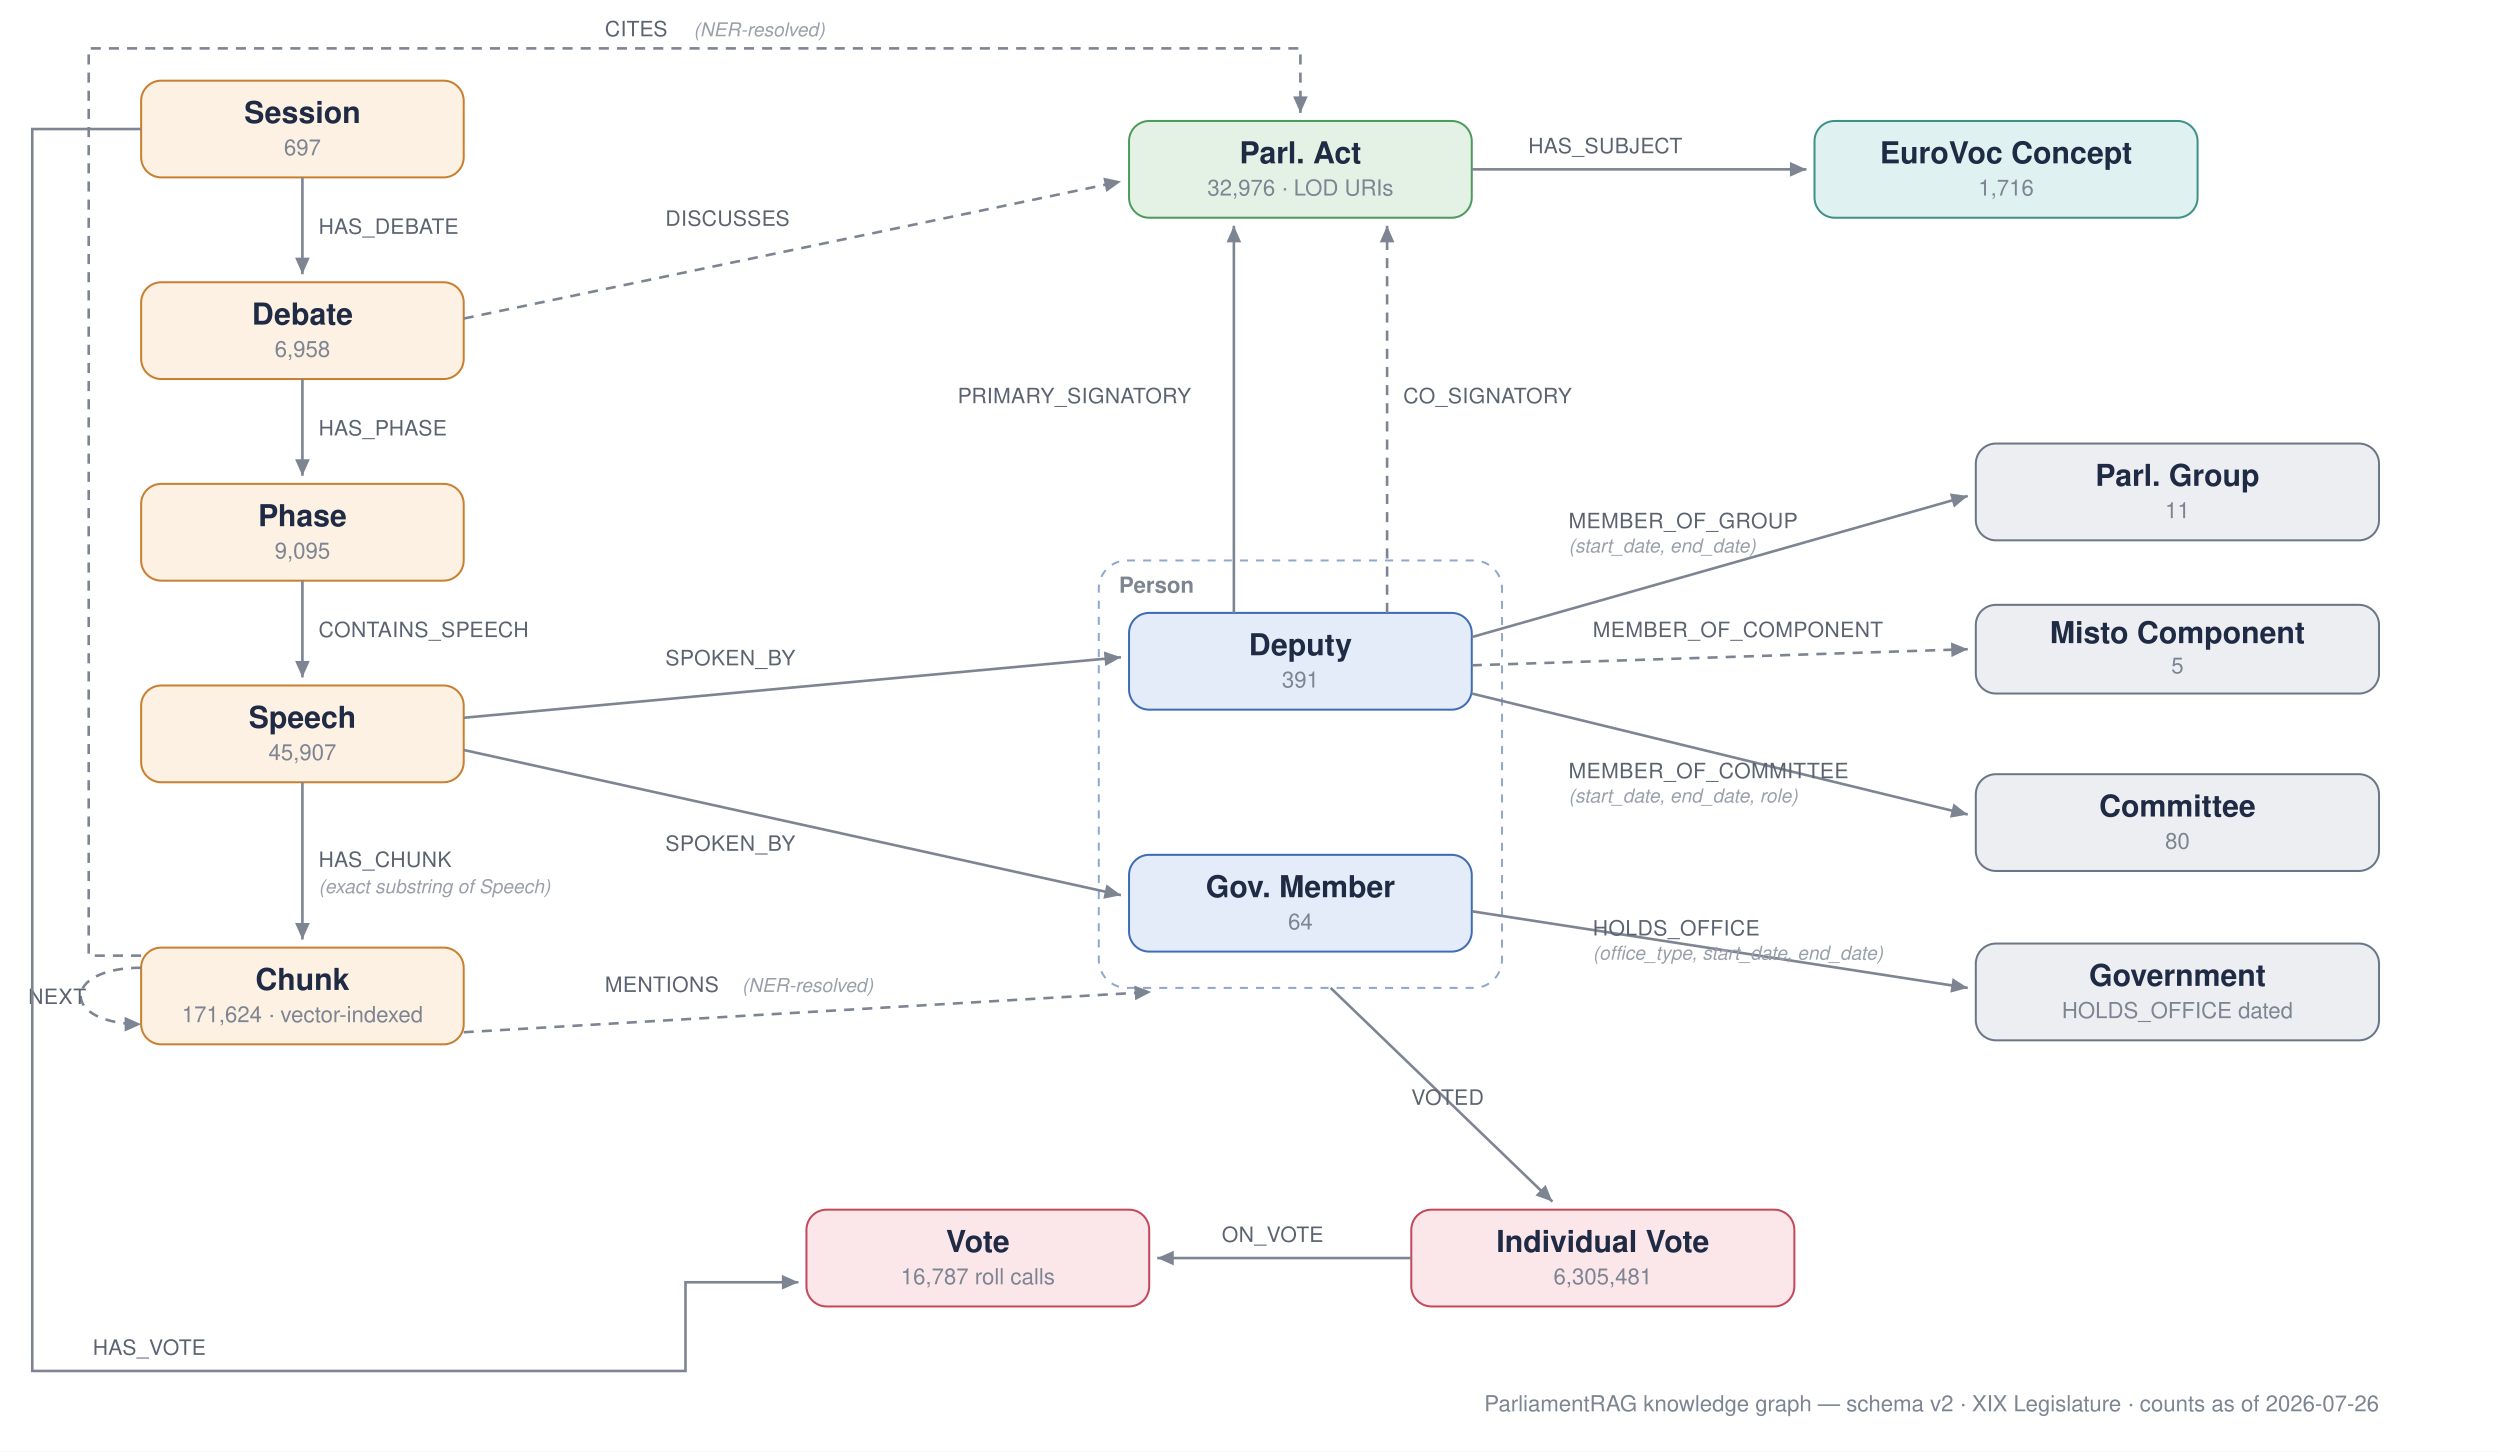
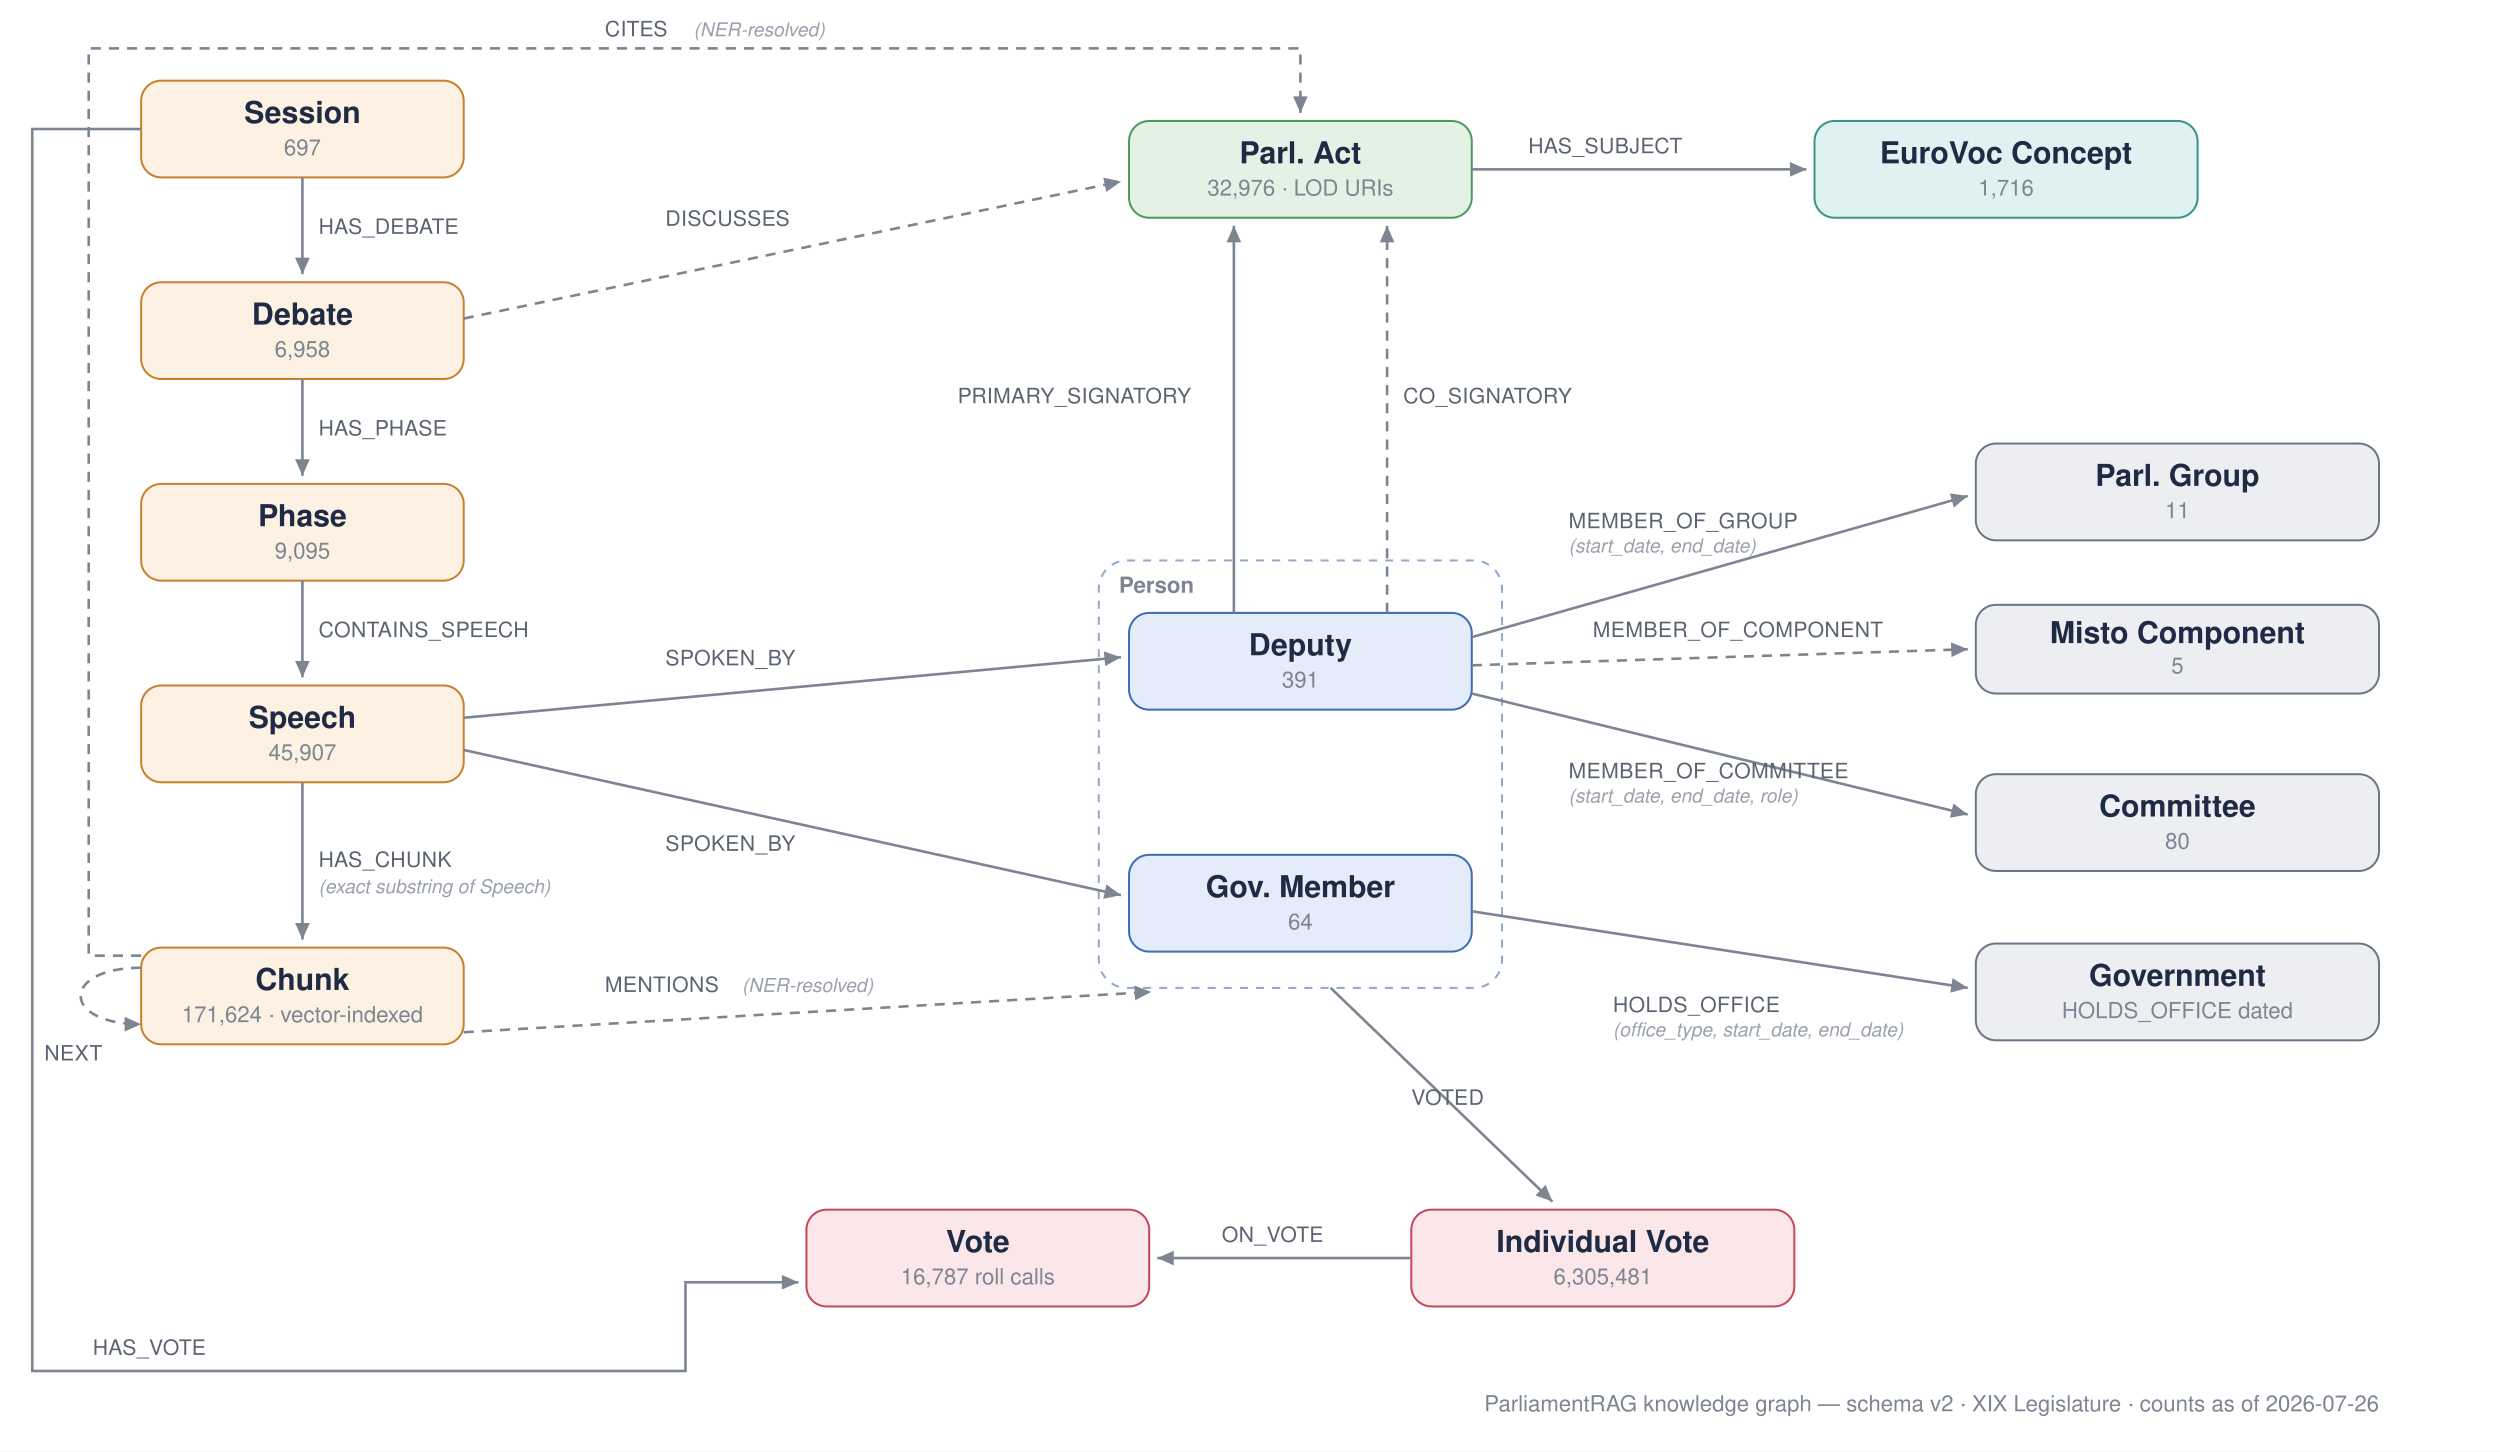
<svg xmlns="http://www.w3.org/2000/svg" viewBox="0 0 1240 720" font-family="-apple-system, 'Segoe UI', Helvetica, Arial, sans-serif">
  <defs>
    <marker id="arr" viewBox="0 0 10 10" refX="9" refY="5" markerWidth="7" markerHeight="7" orient="auto-start-reverse">
      <path d="M 0 1 L 9 5 L 0 9 z" fill="#7d8492" />
    </marker>
    <style>
      .node { rx: 10; }
      .lbl  { font-size: 15px; font-weight: 600; fill: #1f2a44; }
      .cnt  { font-size: 11px; fill: #7d8492; }
      .edge { stroke: #7d8492; stroke-width: 1.3; fill: none; marker-end: url(#arr); }
      .edashed { stroke-dasharray: 5 4; }
      .elbl { font-size: 10.5px; fill: #5b6270; letter-spacing: .02em; }
      .eprop { font-size: 9.5px; fill: #9aa0ab; font-style: italic; }
    </style>
  </defs>
  <rect x="0" y="0" width="1240" height="720" fill="#ffffff" />
  <g>
    <rect class="node" x="70" y="40" width="160" height="48" rx="10" fill="#fdf1e3" stroke="#c87f2f" />
    <text class="lbl" x="150" y="61" text-anchor="middle">Session</text>
    <text class="cnt" x="150" y="77" text-anchor="middle">697</text>
    <rect class="node" x="70" y="140" width="160" height="48" rx="10" fill="#fdf1e3" stroke="#c87f2f" />
    <text class="lbl" x="150" y="161" text-anchor="middle">Debate</text>
    <text class="cnt" x="150" y="177" text-anchor="middle">6,958</text>
    <rect class="node" x="70" y="240" width="160" height="48" rx="10" fill="#fdf1e3" stroke="#c87f2f" />
    <text class="lbl" x="150" y="261" text-anchor="middle">Phase</text>
    <text class="cnt" x="150" y="277" text-anchor="middle">9,095</text>
    <rect class="node" x="70" y="340" width="160" height="48" rx="10" fill="#fdf1e3" stroke="#c87f2f" />
    <text class="lbl" x="150" y="361" text-anchor="middle">Speech</text>
    <text class="cnt" x="150" y="377" text-anchor="middle">45,907</text>
    <rect class="node" x="70" y="470" width="160" height="48" rx="10" fill="#fdf1e3" stroke="#c87f2f" />
    <text class="lbl" x="150" y="491" text-anchor="middle">Chunk</text>
    <text class="cnt" x="150" y="507" text-anchor="middle">171,624 · vector-indexed</text>
    <line class="edge" x1="150" y1="88" x2="150" y2="136" />
    <text class="elbl" x="158" y="116">HAS_DEBATE</text>
    <line class="edge" x1="150" y1="188" x2="150" y2="236" />
    <text class="elbl" x="158" y="216">HAS_PHASE</text>
    <line class="edge" x1="150" y1="288" x2="150" y2="336" />
    <text class="elbl" x="158" y="316">CONTAINS_SPEECH</text>
    <line class="edge" x1="150" y1="388" x2="150" y2="466" />
    <text class="elbl" x="158" y="430">HAS_CHUNK</text>
    <text class="eprop" x="158" y="443">(exact substring of Speech)</text>
    <path class="edge edashed" d="M 70 480 C 30 480, 30 508, 70 508" />
-     <text class="elbl" x="14" y="498">NEXT</text>
+     <text class="elbl" x="22" y="526">NEXT</text>
  </g>
  <g>
    <rect x="545" y="278" width="200" height="212" rx="14" fill="none" stroke="#8fa8cc" stroke-dasharray="4 4" />
    <text class="cnt" x="555" y="294" fill="#3e6db5" font-weight="600">Person</text>
    <rect class="node" x="560" y="304" width="170" height="48" rx="10" fill="#e3ecf8" stroke="#3e6db5" />
    <text class="lbl" x="645" y="325" text-anchor="middle">Deputy</text>
    <text class="cnt" x="645" y="341" text-anchor="middle">391</text>
    <rect class="node" x="560" y="424" width="170" height="48" rx="10" fill="#e3ecf8" stroke="#3e6db5" />
    <text class="lbl" x="645" y="445" text-anchor="middle">Gov. Member</text>
    <text class="cnt" x="645" y="461" text-anchor="middle">64</text>
  </g>
  <line class="edge" x1="230" y1="356" x2="556" y2="326" />
  <text class="elbl" x="330" y="330">SPOKEN_BY</text>
  <line class="edge" x1="230" y1="372" x2="556" y2="444" />
  <text class="elbl" x="330" y="422">SPOKEN_BY</text>
  <line class="edge edashed" x1="230" y1="512" x2="571" y2="492" />
  <text class="elbl" x="300" y="492">MENTIONS</text>
  <text class="eprop" x="368" y="492">(NER-resolved)</text>
  <path class="edge edashed" d="M 70 474 L 44 474 L 44 24 L 645 24 L 645 56" />
  <text class="elbl" x="300" y="18">CITES</text>
  <text class="eprop" x="344" y="18">(NER-resolved)</text>
  <g>
    <rect class="node" x="560" y="60" width="170" height="48" rx="10" fill="#e4f2e6" stroke="#4e9a5e" />
    <text class="lbl" x="645" y="81" text-anchor="middle">Parl. Act</text>
    <text class="cnt" x="645" y="97" text-anchor="middle">32,976 · LOD URIs</text>
    <rect class="node" x="900" y="60" width="190" height="48" rx="10" fill="#dff1f0" stroke="#3d9188" />
    <text class="lbl" x="995" y="81" text-anchor="middle">EuroVoc Concept</text>
    <text class="cnt" x="995" y="97" text-anchor="middle">1,716</text>
  </g>
  <line class="edge" x1="612" y1="304" x2="612" y2="112" />
  <text class="elbl" x="475" y="200">PRIMARY_SIGNATORY</text>
  <line class="edge edashed" x1="688" y1="304" x2="688" y2="112" />
  <text class="elbl" x="696" y="200">CO_SIGNATORY</text>
  <line class="edge edashed" x1="230" y1="158" x2="556" y2="90" />
  <text class="elbl" x="330" y="112">DISCUSSES</text>
  <line class="edge" x1="730" y1="84" x2="896" y2="84" />
  <text class="elbl" x="758" y="76">HAS_SUBJECT</text>
  <g>
    <rect class="node" x="980" y="220" width="200" height="48" rx="10" fill="#eceef2" stroke="#6b7686" />
    <text class="lbl" x="1080" y="241" text-anchor="middle">Parl. Group</text>
    <text class="cnt" x="1080" y="257" text-anchor="middle">11</text>
    <rect class="node" x="980" y="300" width="200" height="44" rx="10" fill="#eceef2" stroke="#6b7686" />
    <text class="lbl" x="1080" y="319" text-anchor="middle" font-size="14">Misto Component</text>
    <text class="cnt" x="1080" y="334" text-anchor="middle">5</text>
    <rect class="node" x="980" y="384" width="200" height="48" rx="10" fill="#eceef2" stroke="#6b7686" />
    <text class="lbl" x="1080" y="405" text-anchor="middle">Committee</text>
    <text class="cnt" x="1080" y="421" text-anchor="middle">80</text>
    <rect class="node" x="980" y="468" width="200" height="48" rx="10" fill="#eceef2" stroke="#6b7686" />
    <text class="lbl" x="1080" y="489" text-anchor="middle">Government</text>
    <text class="cnt" x="1080" y="505" text-anchor="middle">HOLDS_OFFICE dated</text>
  </g>
  <line class="edge" x1="730" y1="316" x2="976" y2="246" />
  <text class="elbl" x="778" y="262">MEMBER_OF_GROUP</text>
  <text class="eprop" x="778" y="274">(start_date, end_date)</text>
  <line class="edge edashed" x1="730" y1="330" x2="976" y2="322" />
  <text class="elbl" x="790" y="316">MEMBER_OF_COMPONENT</text>
  <line class="edge" x1="730" y1="344" x2="976" y2="404" />
  <text class="elbl" x="778" y="386">MEMBER_OF_COMMITTEE</text>
  <text class="eprop" x="778" y="398">(start_date, end_date, role)</text>
  <line class="edge" x1="730" y1="452" x2="976" y2="490" />
-   <text class="elbl" x="790" y="464">HOLDS_OFFICE</text>
-   <text class="eprop" x="790" y="476">(office_type, start_date, end_date)</text>
+   <text class="elbl" x="800" y="502">HOLDS_OFFICE</text>
+   <text class="eprop" x="800" y="514">(office_type, start_date, end_date)</text>
  <g>
    <rect class="node" x="400" y="600" width="170" height="48" rx="10" fill="#fbe7e9" stroke="#c4485a" />
    <text class="lbl" x="485" y="621" text-anchor="middle">Vote</text>
    <text class="cnt" x="485" y="637" text-anchor="middle">16,787 roll calls</text>
    <rect class="node" x="700" y="600" width="190" height="48" rx="10" fill="#fbe7e9" stroke="#c4485a" />
    <text class="lbl" x="795" y="621" text-anchor="middle">Individual Vote</text>
    <text class="cnt" x="795" y="637" text-anchor="middle">6,305,481</text>
  </g>
  <path class="edge" d="M 70 64 L 16 64 L 16 680 L 340 680 L 340 636 L 396 636" />
  <text class="elbl" x="46" y="672">HAS_VOTE</text>
  <line class="edge" x1="660" y1="490" x2="770" y2="596" />
  <text class="elbl" x="700" y="548">VOTED</text>
  <line class="edge" x1="700" y1="624" x2="574" y2="624" />
  <text class="elbl" x="606" y="616">ON_VOTE</text>
  <text class="cnt" x="1180" y="700" text-anchor="end">ParliamentRAG knowledge graph — schema v2 · XIX Legislature · counts as of 2026-07-26</text>
</svg>
